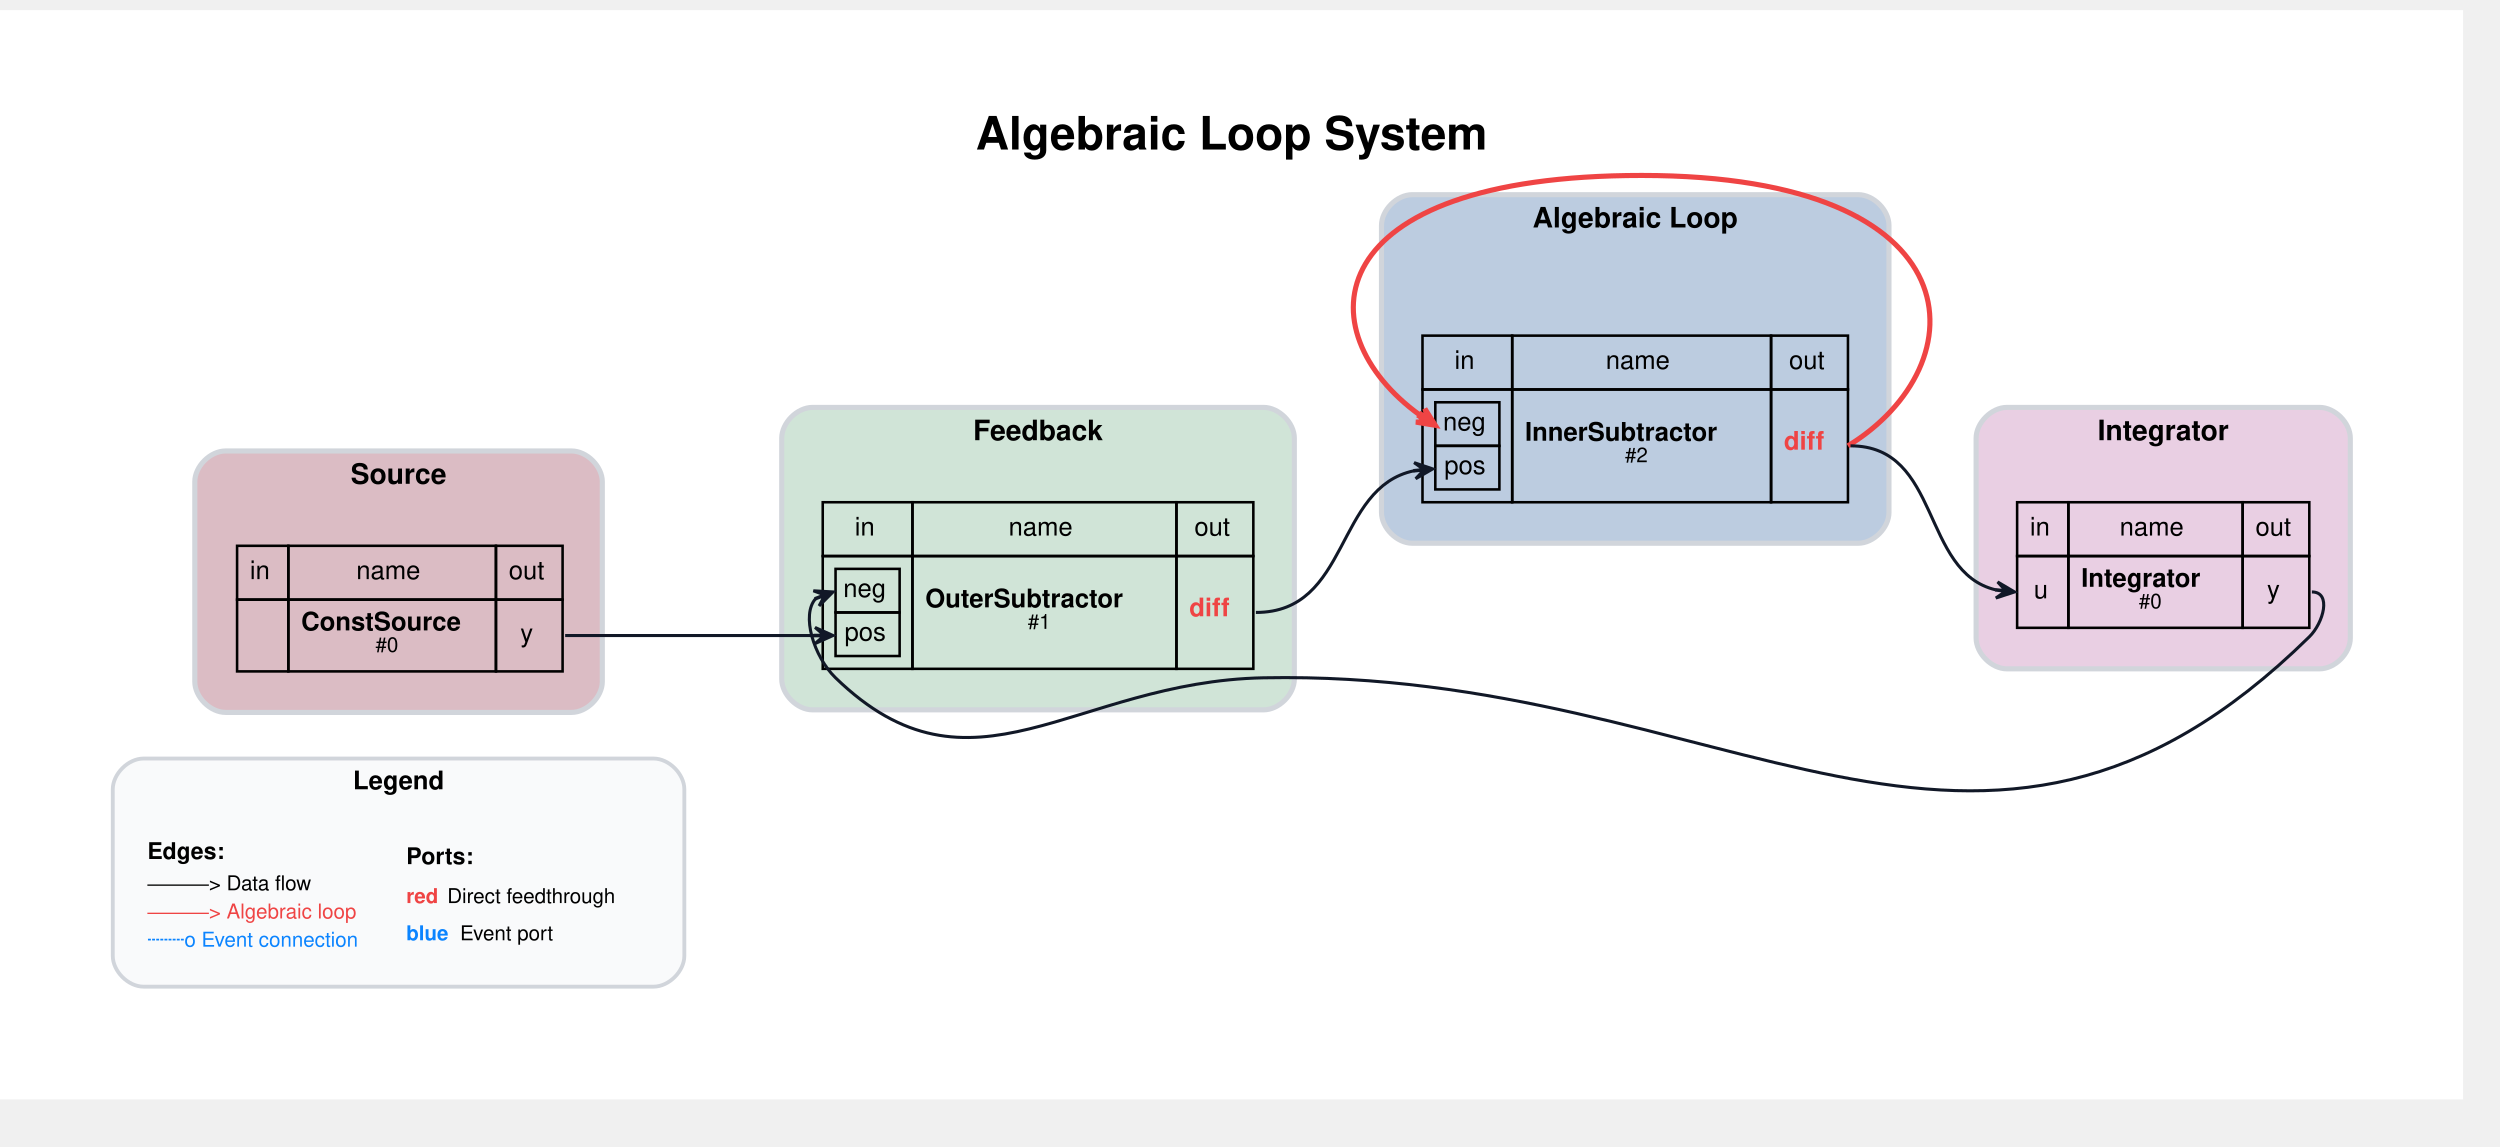
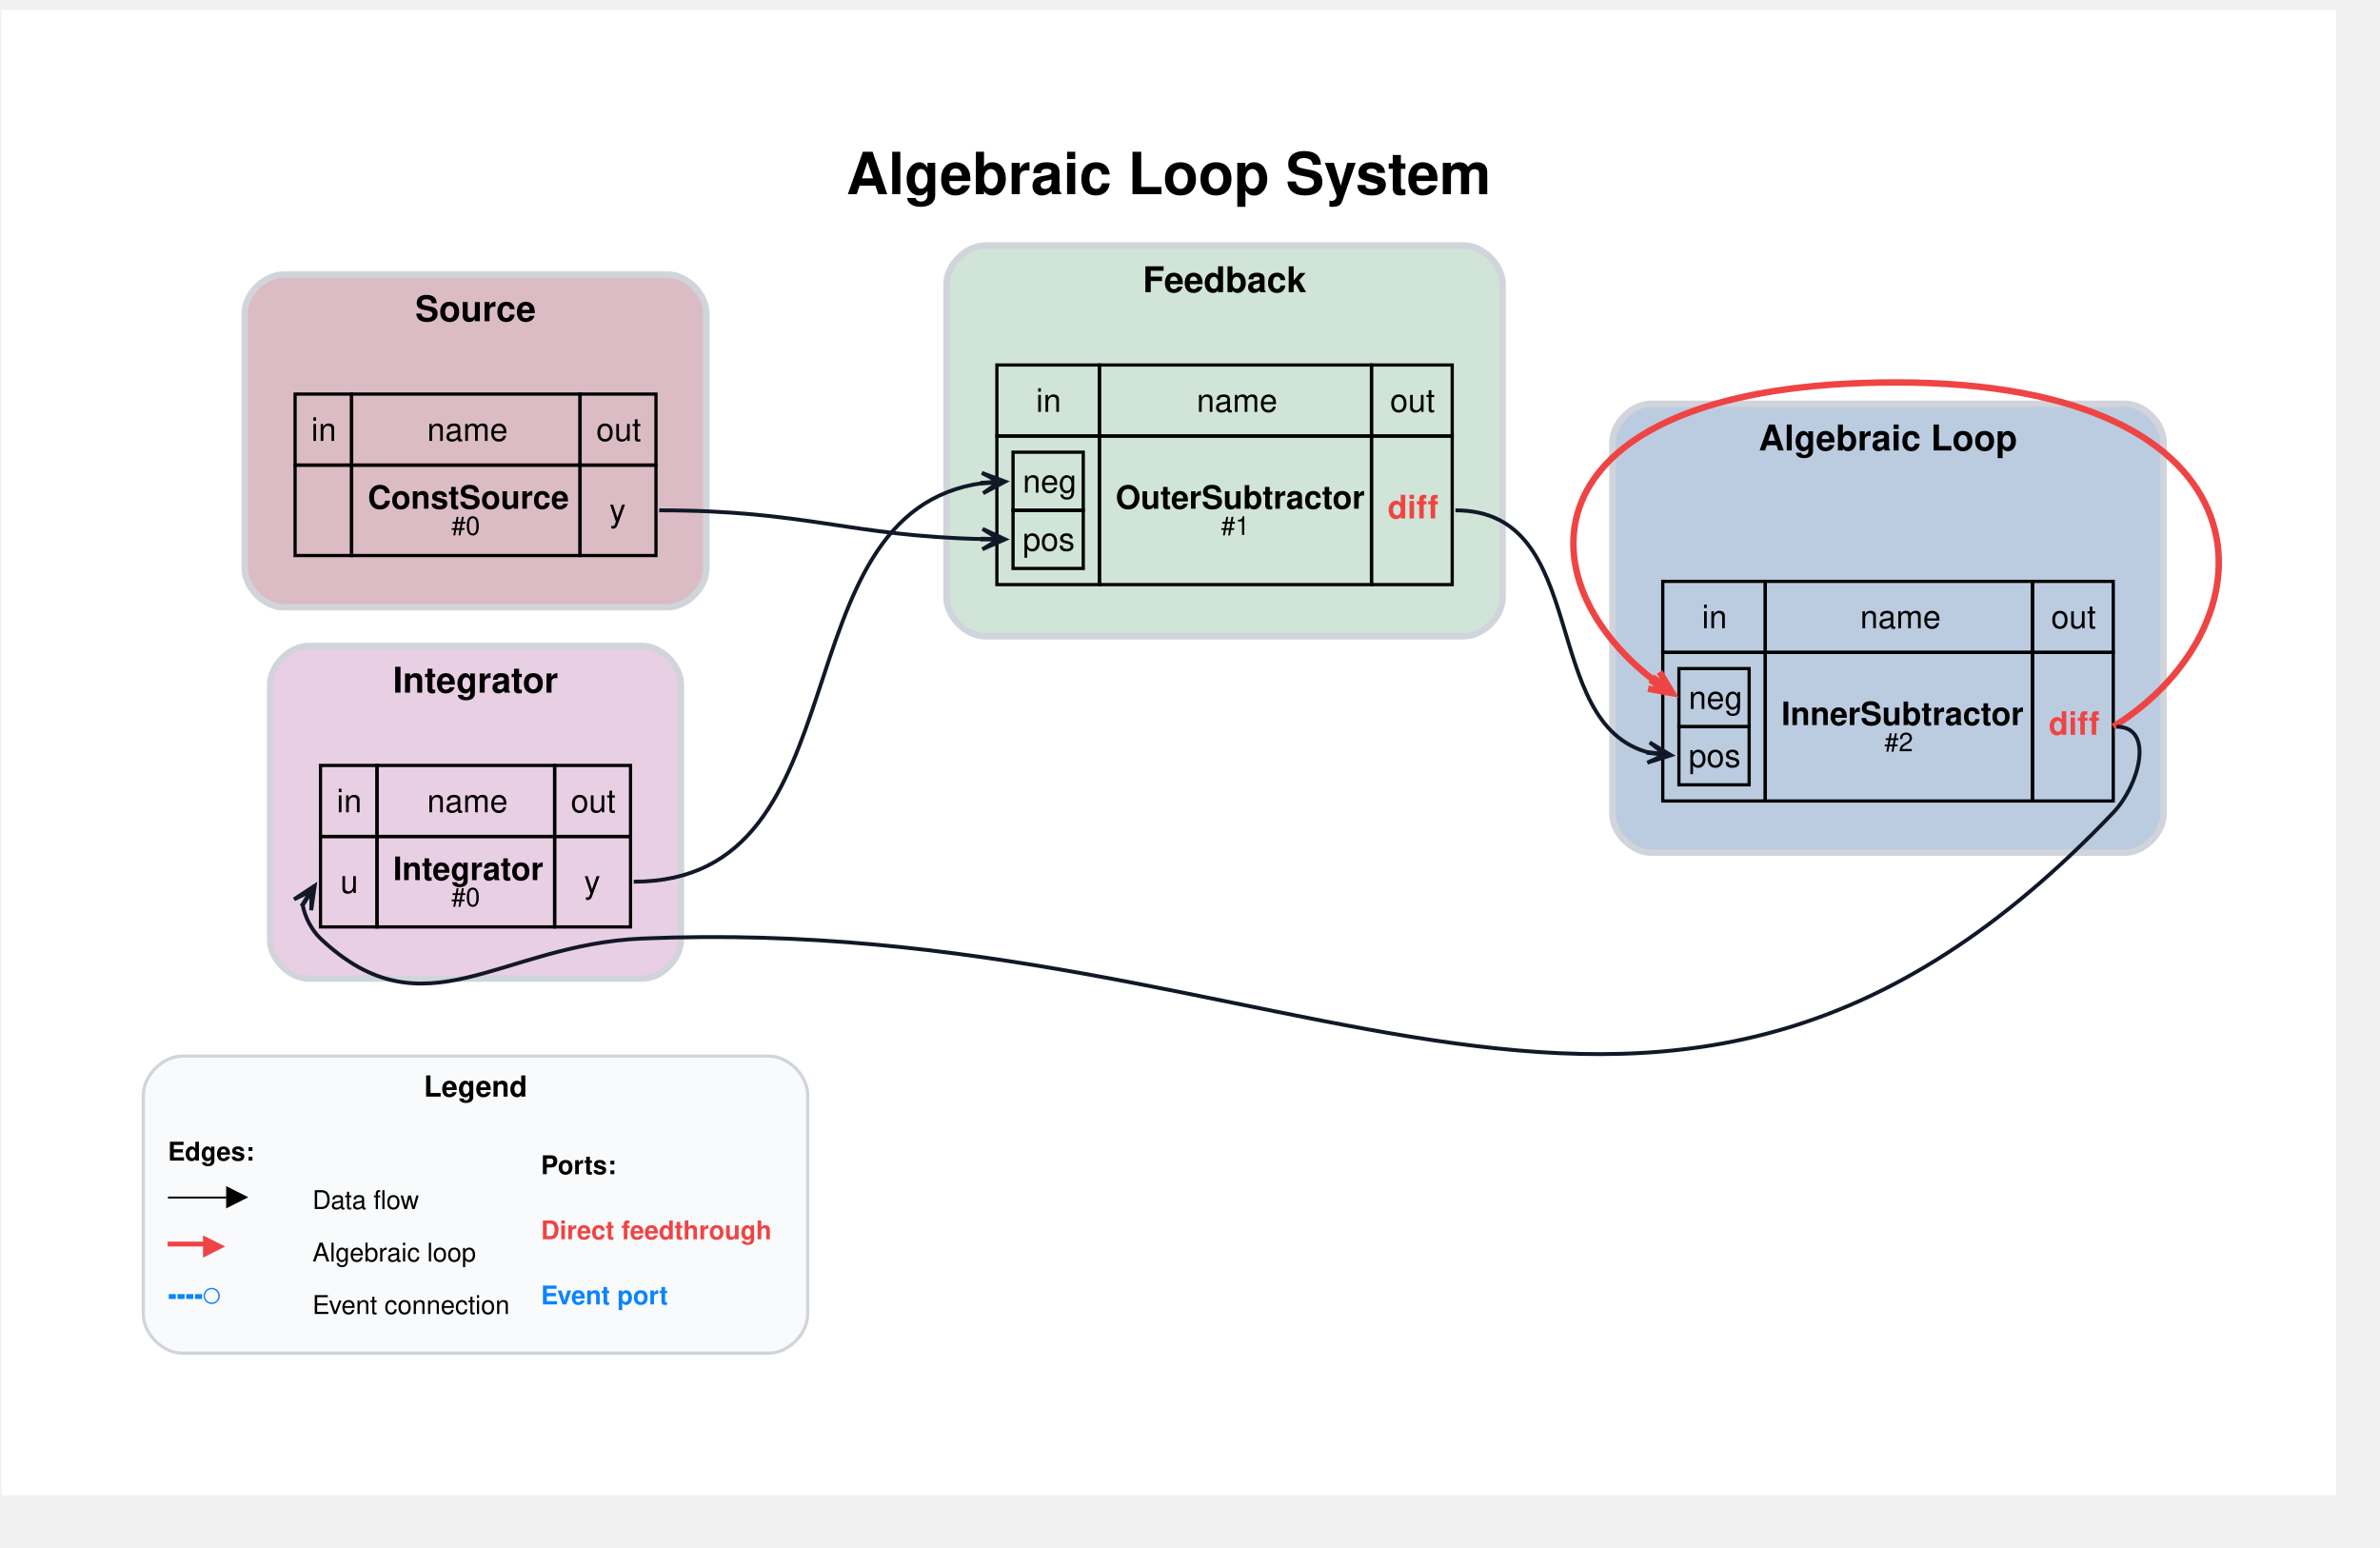
- <svg xmlns="http://www.w3.org/2000/svg" width="990pt" height="454pt" viewBox="14.40 14.40 975.40 439.40">
-   <g id="graph0" class="graph" transform="scale(1 1) rotate(0) translate(50.4 403.4)">
-     <polygon fill="white" stroke="transparent" points="-36,36 -36,-389 925,-389 925,36 -36,36" />
-     <text text-anchor="middle" x="444.5" y="-334.6" font-family="Helvetica,sans-Serif" font-weight="bold" font-size="18.00">Algebraic Loop System</text>
+ <svg xmlns="http://www.w3.org/2000/svg" width="752pt" height="489pt" viewBox="14.00 14.00 737.00 474.00">
+   <g id="graph0" class="graph" transform="scale(1 1) rotate(0) translate(50.4 438.4)">
+     <polygon fill="white" stroke="none" points="-36,36 -36,-424 686.99,-424 686.99,36 -36,36" />
+     <text xml:space="preserve" text-anchor="middle" x="325.5" y="-366.9" font-family="Helvetica,sans-Serif" font-weight="bold" font-size="18.00">Algebraic Loop System</text>
    <g id="clust1" class="cluster">
-       <path fill="#f9fafb" stroke="#d1d5db" stroke-width="1.5" d="M20,-8C20,-8 219,-8 219,-8 225,-8 231,-14 231,-20 231,-20 231,-85 231,-85 231,-91 225,-97 219,-97 219,-97 20,-97 20,-97 14,-97 8,-91 8,-85 8,-85 8,-20 8,-20 8,-14 14,-8 20,-8" />
-       <text text-anchor="middle" x="119.5" y="-85" font-family="Helvetica,sans-Serif" font-weight="bold" font-size="10.00">Legend</text>
+       <path fill="#f9fafb" stroke="#d1d5db" d="M20,-8C20,-8 201.7,-8 201.7,-8 207.7,-8 213.7,-14 213.7,-20 213.7,-20 213.7,-88 213.7,-88 213.7,-94 207.7,-100 201.7,-100 201.7,-100 20,-100 20,-100 14,-100 8,-94 8,-88 8,-88 8,-20 8,-20 8,-14 14,-8 20,-8" />
+       <text xml:space="preserve" text-anchor="middle" x="110.85" y="-87.45" font-family="Helvetica,sans-Serif" font-weight="bold" font-size="9.00">Legend</text>
    </g>
    <g id="clust2" class="cluster">
-       <path fill="#dbbcc4" stroke="#d1d5db" stroke-width="2" d="M52,-115C52,-115 187,-115 187,-115 193,-115 199,-121 199,-127 199,-127 199,-205 199,-205 199,-211 193,-217 187,-217 187,-217 52,-217 52,-217 46,-217 40,-211 40,-205 40,-205 40,-127 40,-127 40,-121 46,-115 52,-115" />
-       <text text-anchor="middle" x="119.5" y="-204.2" font-family="Helvetica,sans-Serif" font-weight="bold" font-size="11.00">Source</text>
+       <path fill="#dbbcc4" stroke="#d1d5db" stroke-width="2" d="M51.38,-239C51.38,-239 170.33,-239 170.33,-239 176.33,-239 182.33,-245 182.33,-251 182.33,-251 182.33,-330 182.33,-330 182.33,-336 176.33,-342 170.33,-342 170.33,-342 51.38,-342 51.38,-342 45.38,-342 39.38,-336 39.38,-330 39.38,-330 39.38,-251 39.38,-251 39.38,-245 45.38,-239 51.38,-239" />
+       <text xml:space="preserve" text-anchor="middle" x="110.85" y="-327.55" font-family="Helvetica,sans-Serif" font-weight="bold" font-size="11.00">Source</text>
    </g>
    <g id="clust3" class="cluster">
-       <path fill="#bccce0" stroke="#d1d5db" stroke-width="2" d="M515,-181C515,-181 689,-181 689,-181 695,-181 701,-187 701,-193 701,-193 701,-305 701,-305 701,-311 695,-317 689,-317 689,-317 515,-317 515,-317 509,-317 503,-311 503,-305 503,-305 503,-193 503,-193 503,-187 509,-181 515,-181" />
-       <text text-anchor="middle" x="602" y="-304.2" font-family="Helvetica,sans-Serif" font-weight="bold" font-size="11.00">Algebraic Loop</text>
+       <path fill="#bccce0" stroke="#d1d5db" stroke-width="2" d="M474.9,-163C474.9,-163 621.6,-163 621.6,-163 627.6,-163 633.6,-169 633.6,-175 633.6,-175 633.6,-290 633.6,-290 633.6,-296 627.6,-302 621.6,-302 621.6,-302 474.9,-302 474.9,-302 468.9,-302 462.9,-296 462.9,-290 462.9,-290 462.9,-175 462.9,-175 462.9,-169 468.9,-163 474.9,-163" />
+       <text xml:space="preserve" text-anchor="middle" x="548.25" y="-287.55" font-family="Helvetica,sans-Serif" font-weight="bold" font-size="11.00">Algebraic Loop</text>
    </g>
    <g id="clust4" class="cluster">
-       <path fill="#d0e4d7" stroke="#d1d5db" stroke-width="2" d="M281,-116C281,-116 457,-116 457,-116 463,-116 469,-122 469,-128 469,-128 469,-222 469,-222 469,-228 463,-234 457,-234 457,-234 281,-234 281,-234 275,-234 269,-228 269,-222 269,-222 269,-128 269,-128 269,-122 275,-116 281,-116" />
-       <text text-anchor="middle" x="369" y="-221.2" font-family="Helvetica,sans-Serif" font-weight="bold" font-size="11.00">Feedback</text>
+       <path fill="#d0e4d7" stroke="#d1d5db" stroke-width="2" d="M268.7,-230C268.7,-230 416.9,-230 416.9,-230 422.9,-230 428.9,-236 428.9,-242 428.9,-242 428.9,-339 428.9,-339 428.9,-345 422.9,-351 416.9,-351 416.9,-351 268.7,-351 268.7,-351 262.7,-351 256.7,-345 256.7,-339 256.7,-339 256.7,-242 256.7,-242 256.7,-236 262.7,-230 268.7,-230" />
+       <text xml:space="preserve" text-anchor="middle" x="342.8" y="-336.55" font-family="Helvetica,sans-Serif" font-weight="bold" font-size="11.00">Feedback</text>
    </g>
    <g id="clust5" class="cluster">
-       <path fill="#e9cfe3" stroke="#d1d5db" stroke-width="2" d="M747,-132C747,-132 869,-132 869,-132 875,-132 881,-138 881,-144 881,-144 881,-222 881,-222 881,-228 875,-234 869,-234 869,-234 747,-234 747,-234 741,-234 735,-228 735,-222 735,-222 735,-144 735,-144 735,-138 741,-132 747,-132" />
-       <text text-anchor="middle" x="808" y="-221.2" font-family="Helvetica,sans-Serif" font-weight="bold" font-size="11.00">Integrator</text>
+       <path fill="#e9cfe3" stroke="#d1d5db" stroke-width="2" d="M59.25,-124C59.25,-124 162.45,-124 162.45,-124 168.45,-124 174.45,-130 174.45,-136 174.45,-136 174.45,-215 174.45,-215 174.45,-221 168.45,-227 162.45,-227 162.45,-227 59.25,-227 59.25,-227 53.25,-227 47.25,-221 47.25,-215 47.25,-215 47.25,-136 47.25,-136 47.25,-130 53.25,-124 59.25,-124" />
+       <text xml:space="preserve" text-anchor="middle" x="110.85" y="-212.55" font-family="Helvetica,sans-Serif" font-weight="bold" font-size="11.00">Integrator</text>
    </g>
    <g id="node1" class="node">
-       <text text-anchor="start" x="21.5" y="-57.8" font-family="Helvetica,sans-Serif" font-weight="bold" font-size="9.00">Edges:</text>
-       <text text-anchor="start" x="21.5" y="-45.6" font-family="Helvetica,sans-Serif" font-size="8.00">───&gt; Data flow</text>
-       <text text-anchor="start" x="21.5" y="-34.6" font-family="Helvetica,sans-Serif" font-size="8.00" fill="#ef4444">───&gt; Algebraic loop</text>
-       <text text-anchor="start" x="21.5" y="-23.6" font-family="Helvetica,sans-Serif" font-size="8.00" fill="#0b84ff">┄┄┄o Event connection</text>
-       <text text-anchor="start" x="122.5" y="-55.8" font-family="Helvetica,sans-Serif" font-weight="bold" font-size="9.00">Ports:</text>
-       <text text-anchor="start" x="122.5" y="-40.6" font-family="Helvetica,sans-Serif" font-weight="bold" font-size="8.00" fill="#ef4444">red</text>
-       <text text-anchor="start" x="138.5" y="-40.6" font-family="Helvetica,sans-Serif" font-size="8.00"> Direct feedthrough</text>
-       <text text-anchor="start" x="122.5" y="-26.1" font-family="Helvetica,sans-Serif" font-weight="bold" font-size="8.00" fill="#0b84ff">blue</text>
-       <text text-anchor="start" x="143.5" y="-26.1" font-family="Helvetica,sans-Serif" font-size="8.00"> Event port</text>
+       <text xml:space="preserve" text-anchor="start" x="15.6" y="-67.65" font-family="Helvetica,sans-Serif" font-weight="bold" font-size="8.00">Edges:</text>
+       <text xml:space="preserve" text-anchor="start" x="15.6" y="-53.95" font-family="Helvetica,sans-Serif" font-size="9.00">──▶</text>
+       <text xml:space="preserve" text-anchor="start" x="60.35" y="-52.65" font-family="Helvetica,sans-Serif" font-size="8.00">Data flow</text>
+       <text xml:space="preserve" text-anchor="start" x="15.6" y="-38.7" font-family="Helvetica,sans-Serif" font-weight="bold" font-size="9.00" fill="#ef4444">━━▶</text>
+       <text xml:space="preserve" text-anchor="start" x="60.35" y="-36.4" font-family="Helvetica,sans-Serif" font-size="8.00">Algebraic loop</text>
+       <text xml:space="preserve" text-anchor="start" x="15.6" y="-22.45" font-family="Helvetica,sans-Serif" font-weight="bold" font-size="9.00" fill="#0b84ff">╍╍○</text>
+       <text xml:space="preserve" text-anchor="start" x="60.35" y="-20.15" font-family="Helvetica,sans-Serif" font-size="8.00">Event connection</text>
+       <text xml:space="preserve" text-anchor="start" x="131.1" y="-63.44" font-family="Helvetica,sans-Serif" font-weight="bold" font-size="8.00">Ports:</text>
+       <text xml:space="preserve" text-anchor="start" x="131.1" y="-43.27" font-family="Helvetica,sans-Serif" font-weight="bold" font-size="8.00" fill="#ef4444">Direct feedthrough</text>
+       <text xml:space="preserve" text-anchor="start" x="131.1" y="-23.11" font-family="Helvetica,sans-Serif" font-weight="bold" font-size="8.00" fill="#0b84ff">Event port</text>
    </g>
    <g id="node2" class="node">
-       <polygon fill="none" stroke="black" points="56.5,-159 56.5,-180 76.5,-180 76.5,-159 56.5,-159" />
-       <text text-anchor="start" x="61.5" y="-167" font-family="Helvetica,sans-Serif" font-size="10.00">in</text>
-       <polygon fill="none" stroke="black" points="76.5,-159 76.5,-180 157.5,-180 157.5,-159 76.5,-159" />
-       <text text-anchor="start" x="103" y="-167" font-family="Helvetica,sans-Serif" font-size="10.00">name</text>
-       <polygon fill="none" stroke="black" points="157.5,-159 157.5,-180 183.5,-180 183.5,-159 157.5,-159" />
-       <text text-anchor="start" x="162.5" y="-167" font-family="Helvetica,sans-Serif" font-size="10.00">out</text>
-       <polygon fill="none" stroke="black" points="56.5,-131 56.5,-159 76.5,-159 76.5,-131 56.5,-131" />
-       <polygon fill="none" stroke="black" points="76.5,-131 76.5,-159 157.5,-159 157.5,-131 76.5,-131" />
-       <text text-anchor="start" x="81.5" y="-147" font-family="Helvetica,sans-Serif" font-weight="bold" font-size="10.00">ConstSource</text>
-       <text text-anchor="start" x="110.5" y="-138.6" font-family="Helvetica,sans-Serif" font-size="8.00">#0</text>
-       <polygon fill="none" stroke="black" points="157.5,-131 157.5,-159 183.5,-159 183.5,-131 157.5,-131" />
-       <text text-anchor="start" x="167" y="-142.5" font-family="Helvetica,sans-Serif" font-size="10.00">y</text>
+       <polygon fill="none" stroke="black" points="54.98,-283 54.98,-305 72.48,-305 72.48,-283 54.98,-283" />
+       <text xml:space="preserve" text-anchor="start" x="59.98" y="-290.5" font-family="Helvetica,sans-Serif" font-size="10.00">in</text>
+       <polygon fill="none" stroke="black" points="72.48,-283 72.48,-305 143.23,-305 143.23,-283 72.48,-283" />
+       <text xml:space="preserve" text-anchor="start" x="95.85" y="-290.5" font-family="Helvetica,sans-Serif" font-size="10.00">name</text>
+       <polygon fill="none" stroke="black" points="143.23,-283 143.23,-305 166.73,-305 166.73,-283 143.23,-283" />
+       <text xml:space="preserve" text-anchor="start" x="148.23" y="-290.5" font-family="Helvetica,sans-Serif" font-size="10.00">out</text>
+       <polygon fill="none" stroke="black" points="54.98,-255 54.98,-283 72.48,-283 72.48,-255 54.98,-255" />
+       <polygon fill="none" stroke="black" points="72.48,-255 72.48,-283 143.23,-283 143.23,-255 72.48,-255" />
+       <text xml:space="preserve" text-anchor="start" x="77.48" y="-269.5" font-family="Helvetica,sans-Serif" font-weight="bold" font-size="10.00">ConstSource</text>
+       <text xml:space="preserve" text-anchor="start" x="103.35" y="-261.4" font-family="Helvetica,sans-Serif" font-size="8.00">#0</text>
+       <polygon fill="none" stroke="black" points="143.23,-255 143.23,-283 166.73,-283 166.73,-255 143.23,-255" />
+       <text xml:space="preserve" text-anchor="start" x="152.35" y="-265.5" font-family="Helvetica,sans-Serif" font-size="10.00">y</text>
    </g>
    <g id="node4" class="node">
-       <polygon fill="none" stroke="black" points="285,-176 285,-197 320,-197 320,-176 285,-176" />
-       <text text-anchor="start" x="297.5" y="-184" font-family="Helvetica,sans-Serif" font-size="10.00">in</text>
-       <polygon fill="none" stroke="black" points="320,-176 320,-197 423,-197 423,-176 320,-176" />
-       <text text-anchor="start" x="357.5" y="-184" font-family="Helvetica,sans-Serif" font-size="10.00">name</text>
-       <polygon fill="none" stroke="black" points="423,-176 423,-197 453,-197 453,-176 423,-176" />
-       <text text-anchor="start" x="430" y="-184" font-family="Helvetica,sans-Serif" font-size="10.00">out</text>
-       <polygon fill="none" stroke="black" points="285,-132 285,-176 320,-176 320,-132 285,-132" />
-       <polygon fill="none" stroke="black" points="290,-154 290,-171 315,-171 315,-154 290,-154" />
-       <text text-anchor="start" x="293" y="-160" font-family="Helvetica,sans-Serif" font-size="10.00">neg</text>
-       <polygon fill="none" stroke="black" points="290,-137 290,-154 315,-154 315,-137 290,-137" />
-       <text text-anchor="start" x="293.5" y="-143" font-family="Helvetica,sans-Serif" font-size="10.00">pos</text>
-       <polygon fill="none" stroke="black" points="320,-132 320,-176 423,-176 423,-132 320,-132" />
-       <text text-anchor="start" x="325" y="-156" font-family="Helvetica,sans-Serif" font-weight="bold" font-size="10.00">OuterSubtractor</text>
-       <text text-anchor="start" x="365" y="-147.6" font-family="Helvetica,sans-Serif" font-size="8.00">#1</text>
-       <polygon fill="none" stroke="black" points="423,-132 423,-176 453,-176 453,-132 423,-132" />
-       <text text-anchor="start" x="428" y="-152.5" font-family="Helvetica,sans-Serif" font-weight="bold" font-size="10.00" fill="#ef4444">diff</text>
+       <polygon fill="none" stroke="black" points="272.3,-292 272.3,-314 304.05,-314 304.05,-292 272.3,-292" />
+       <text xml:space="preserve" text-anchor="start" x="284.43" y="-299.5" font-family="Helvetica,sans-Serif" font-size="10.00">in</text>
+       <polygon fill="none" stroke="black" points="304.05,-292 304.05,-314 388.3,-314 388.3,-292 304.05,-292" />
+       <text xml:space="preserve" text-anchor="start" x="334.18" y="-299.5" font-family="Helvetica,sans-Serif" font-size="10.00">name</text>
+       <polygon fill="none" stroke="black" points="388.3,-292 388.3,-314 413.3,-314 413.3,-292 388.3,-292" />
+       <text xml:space="preserve" text-anchor="start" x="394.05" y="-299.5" font-family="Helvetica,sans-Serif" font-size="10.00">out</text>
+       <polygon fill="none" stroke="black" points="272.3,-246 272.3,-292 304.05,-292 304.05,-246 272.3,-246" />
+       <polygon fill="none" stroke="black" points="277.3,-269 277.3,-287 299.05,-287 299.05,-269 277.3,-269" />
+       <text xml:space="preserve" text-anchor="start" x="280.3" y="-274.5" font-family="Helvetica,sans-Serif" font-size="10.00">neg</text>
+       <polygon fill="none" stroke="black" points="277.3,-251 277.3,-269 299.05,-269 299.05,-251 277.3,-251" />
+       <text xml:space="preserve" text-anchor="start" x="280.3" y="-256.5" font-family="Helvetica,sans-Serif" font-size="10.00">pos</text>
+       <polygon fill="none" stroke="black" points="304.05,-246 304.05,-292 388.3,-292 388.3,-246 304.05,-246" />
+       <text xml:space="preserve" text-anchor="start" x="309.05" y="-269.5" font-family="Helvetica,sans-Serif" font-weight="bold" font-size="10.00">OuterSubtractor</text>
+       <text xml:space="preserve" text-anchor="start" x="341.68" y="-261.4" font-family="Helvetica,sans-Serif" font-size="8.00">#1</text>
+       <polygon fill="none" stroke="black" points="388.3,-246 388.3,-292 413.3,-292 413.3,-246 388.3,-246" />
+       <text xml:space="preserve" text-anchor="start" x="393.3" y="-266.5" font-family="Helvetica,sans-Serif" font-weight="bold" font-size="10.00" fill="#ef4444">diff</text>
    </g>
    <g id="edge1" class="edge">
-       <path fill="none" stroke="#111827" stroke-width="1.2" d="M184.5,-145C228.5,-145 241.23,-145 281.93,-145" />
-       <polygon fill="#111827" stroke="#111827" stroke-width="1.2" points="289,-145 282,-148.15 285.5,-145.1 282,-145.1 282,-145 282,-144.9 285.5,-144.9 282,-141.85 289,-145 289,-145" />
+       <path fill="none" stroke="#111827" stroke-width="1.2" d="M167.73,-269C213.21,-269 226.32,-261.06 267.89,-260.09" />
+       <polygon fill="#111827" stroke="#111827" stroke-width="1.2" points="274.84,-260.02 267.87,-263.25 272.8,-260.14 267.84,-260.2 267.84,-260.1 267.84,-260 272.8,-259.94 267.8,-256.95 274.84,-260.02" />
    </g>
    <g id="node3" class="node">
-       <polygon fill="none" stroke="black" points="519,-241 519,-262 554,-262 554,-241 519,-241" />
-       <text text-anchor="start" x="531.5" y="-249" font-family="Helvetica,sans-Serif" font-size="10.00">in</text>
-       <polygon fill="none" stroke="black" points="554,-241 554,-262 655,-262 655,-241 554,-241" />
-       <text text-anchor="start" x="590.5" y="-249" font-family="Helvetica,sans-Serif" font-size="10.00">name</text>
-       <polygon fill="none" stroke="black" points="655,-241 655,-262 685,-262 685,-241 655,-241" />
-       <text text-anchor="start" x="662" y="-249" font-family="Helvetica,sans-Serif" font-size="10.00">out</text>
-       <polygon fill="none" stroke="black" points="519,-197 519,-241 554,-241 554,-197 519,-197" />
-       <polygon fill="none" stroke="black" points="524,-219 524,-236 549,-236 549,-219 524,-219" />
-       <text text-anchor="start" x="527" y="-225" font-family="Helvetica,sans-Serif" font-size="10.00">neg</text>
-       <polygon fill="none" stroke="black" points="524,-202 524,-219 549,-219 549,-202 524,-202" />
-       <text text-anchor="start" x="527.5" y="-208" font-family="Helvetica,sans-Serif" font-size="10.00">pos</text>
-       <polygon fill="none" stroke="black" points="554,-197 554,-241 655,-241 655,-197 554,-197" />
-       <text text-anchor="start" x="559" y="-221" font-family="Helvetica,sans-Serif" font-weight="bold" font-size="10.00">InnerSubtractor</text>
-       <text text-anchor="start" x="598" y="-212.6" font-family="Helvetica,sans-Serif" font-size="8.00">#2</text>
-       <polygon fill="none" stroke="black" points="655,-197 655,-241 685,-241 685,-197 655,-197" />
-       <text text-anchor="start" x="660" y="-217.5" font-family="Helvetica,sans-Serif" font-weight="bold" font-size="10.00" fill="#ef4444">diff</text>
+       <polygon fill="none" stroke="black" points="478.5,-225 478.5,-247 510.25,-247 510.25,-225 478.5,-225" />
+       <text xml:space="preserve" text-anchor="start" x="490.62" y="-232.5" font-family="Helvetica,sans-Serif" font-size="10.00">in</text>
+       <polygon fill="none" stroke="black" points="510.25,-225 510.25,-247 593,-247 593,-225 510.25,-225" />
+       <text xml:space="preserve" text-anchor="start" x="539.62" y="-232.5" font-family="Helvetica,sans-Serif" font-size="10.00">name</text>
+       <polygon fill="none" stroke="black" points="593,-225 593,-247 618,-247 618,-225 593,-225" />
+       <text xml:space="preserve" text-anchor="start" x="598.75" y="-232.5" font-family="Helvetica,sans-Serif" font-size="10.00">out</text>
+       <polygon fill="none" stroke="black" points="478.5,-179 478.5,-225 510.25,-225 510.25,-179 478.5,-179" />
+       <polygon fill="none" stroke="black" points="483.5,-202 483.5,-220 505.25,-220 505.25,-202 483.5,-202" />
+       <text xml:space="preserve" text-anchor="start" x="486.5" y="-207.5" font-family="Helvetica,sans-Serif" font-size="10.00">neg</text>
+       <polygon fill="none" stroke="black" points="483.5,-184 483.5,-202 505.25,-202 505.25,-184 483.5,-184" />
+       <text xml:space="preserve" text-anchor="start" x="486.5" y="-189.5" font-family="Helvetica,sans-Serif" font-size="10.00">pos</text>
+       <polygon fill="none" stroke="black" points="510.25,-179 510.25,-225 593,-225 593,-179 510.25,-179" />
+       <text xml:space="preserve" text-anchor="start" x="515.25" y="-202.5" font-family="Helvetica,sans-Serif" font-weight="bold" font-size="10.00">InnerSubtractor</text>
+       <text xml:space="preserve" text-anchor="start" x="547.12" y="-194.4" font-family="Helvetica,sans-Serif" font-size="8.00">#2</text>
+       <polygon fill="none" stroke="black" points="593,-179 593,-225 618,-225 618,-179 593,-179" />
+       <text xml:space="preserve" text-anchor="start" x="598" y="-199.5" font-family="Helvetica,sans-Serif" font-weight="bold" font-size="10.00" fill="#ef4444">diff</text>
    </g>
    <g id="edge4" class="edge">
-       <path fill="none" stroke="#ef4444" stroke-width="2" d="M685,-219C736.5,-250.5 736.5,-324.5 604.5,-324.5 477.91,-324.5 472.72,-263.8 517.93,-231.04" />
-       <polygon fill="#ef4444" stroke="#ef4444" stroke-width="2" points="524,-227 519.92,-233.5 521.36,-229.36 518.45,-231.3 518.17,-230.88 517.9,-230.46 520.81,-228.52 516.43,-228.26 524,-227 524,-227" />
+       <path fill="none" stroke="#ef4444" stroke-width="2" d="M618,-202C669.36,-233.87 669.36,-308.6 550.75,-308.6 438.39,-308.6 432.47,-249.62 475.81,-216.31" />
+       <polygon fill="#ef4444" stroke="#ef4444" stroke-width="2" points="481.49,-212.38 477.53,-218.95 480.9,-213.4 476.02,-216.77 475.74,-216.36 475.45,-215.95 480.34,-212.58 473.94,-213.77 481.49,-212.38" />
    </g>
    <g id="node5" class="node">
-       <polygon fill="none" stroke="black" points="751,-176 751,-197 771,-197 771,-176 751,-176" />
-       <text text-anchor="start" x="756" y="-184" font-family="Helvetica,sans-Serif" font-size="10.00">in</text>
-       <polygon fill="none" stroke="black" points="771,-176 771,-197 839,-197 839,-176 771,-176" />
-       <text text-anchor="start" x="791" y="-184" font-family="Helvetica,sans-Serif" font-size="10.00">name</text>
-       <polygon fill="none" stroke="black" points="839,-176 839,-197 865,-197 865,-176 839,-176" />
-       <text text-anchor="start" x="844" y="-184" font-family="Helvetica,sans-Serif" font-size="10.00">out</text>
-       <polygon fill="none" stroke="black" points="751,-148 751,-176 771,-176 771,-148 751,-148" />
-       <text text-anchor="start" x="757.5" y="-159.5" font-family="Helvetica,sans-Serif" font-size="10.00">u</text>
-       <polygon fill="none" stroke="black" points="771,-148 771,-176 839,-176 839,-148 771,-148" />
-       <text text-anchor="start" x="776" y="-164" font-family="Helvetica,sans-Serif" font-weight="bold" font-size="10.00">Integrator</text>
-       <text text-anchor="start" x="798.5" y="-155.6" font-family="Helvetica,sans-Serif" font-size="8.00">#0</text>
-       <polygon fill="none" stroke="black" points="839,-148 839,-176 865,-176 865,-148 839,-148" />
-       <text text-anchor="start" x="848.5" y="-159.5" font-family="Helvetica,sans-Serif" font-size="10.00">y</text>
+       <polygon fill="none" stroke="black" points="62.85,-168 62.85,-190 80.35,-190 80.35,-168 62.85,-168" />
+       <text xml:space="preserve" text-anchor="start" x="67.85" y="-175.5" font-family="Helvetica,sans-Serif" font-size="10.00">in</text>
+       <polygon fill="none" stroke="black" points="80.35,-168 80.35,-190 135.35,-190 135.35,-168 80.35,-168" />
+       <text xml:space="preserve" text-anchor="start" x="95.85" y="-175.5" font-family="Helvetica,sans-Serif" font-size="10.00">name</text>
+       <polygon fill="none" stroke="black" points="135.35,-168 135.35,-190 158.85,-190 158.85,-168 135.35,-168" />
+       <text xml:space="preserve" text-anchor="start" x="140.35" y="-175.5" font-family="Helvetica,sans-Serif" font-size="10.00">out</text>
+       <polygon fill="none" stroke="black" points="62.85,-140 62.85,-168 80.35,-168 80.35,-140 62.85,-140" />
+       <text xml:space="preserve" text-anchor="start" x="68.98" y="-150.5" font-family="Helvetica,sans-Serif" font-size="10.00">u</text>
+       <polygon fill="none" stroke="black" points="80.35,-140 80.35,-168 135.35,-168 135.35,-140 80.35,-140" />
+       <text xml:space="preserve" text-anchor="start" x="85.35" y="-154.5" font-family="Helvetica,sans-Serif" font-weight="bold" font-size="10.00">Integrator</text>
+       <text xml:space="preserve" text-anchor="start" x="103.35" y="-146.4" font-family="Helvetica,sans-Serif" font-size="8.00">#0</text>
+       <polygon fill="none" stroke="black" points="135.35,-140 135.35,-168 158.85,-168 158.85,-140 135.35,-140" />
+       <text xml:space="preserve" text-anchor="start" x="144.48" y="-150.5" font-family="Helvetica,sans-Serif" font-size="10.00">y</text>
    </g>
    <g id="edge3" class="edge">
-       <path fill="none" stroke="#111827" stroke-width="1.2" d="M686,-219C721.41,-219 713.37,-169.73 742.68,-162.81" />
-       <polygon fill="#111827" stroke="#111827" stroke-width="1.2" points="750,-162 743.39,-165.9 746.53,-162.48 743.05,-162.86 743.04,-162.77 743.03,-162.67 746.51,-162.28 742.7,-159.63 750,-162 750,-162" />
+       <path fill="none" stroke="#111827" stroke-width="1.2" d="M619,-202C630.83,-202 626.16,-183.96 618,-175.4 477.79,-28.32 365.47,-145.07 162.45,-136.4 118.22,-134.51 95.03,-106 62.85,-136.4 60.09,-139.01 57.93,-143.22 57.33,-146.87" />
+       <polygon fill="#111827" stroke="#111827" stroke-width="1.2" points="61.07,-152.76 54.66,-148.54 59.89,-151.1 57.24,-146.91 57.32,-146.85 57.41,-146.8 60.06,-150.99 59.98,-145.17 61.07,-152.76" />
    </g>
    <g id="edge2" class="edge">
-       <path fill="none" stroke="#111827" stroke-width="1.2" d="M454,-154C490.87,-154 484.61,-202.81 515.76,-209.29" />
-       <polygon fill="#111827" stroke="#111827" stroke-width="1.2" points="523,-210 515.73,-212.45 519.51,-209.76 516.02,-209.42 516.03,-209.32 516.04,-209.22 519.53,-209.56 516.34,-206.18 523,-210 523,-210" />
+       <path fill="none" stroke="#111827" stroke-width="1.2" d="M414.3,-269C456.67,-269 439.81,-202.76 474.32,-193.96" />
+       <polygon fill="#111827" stroke="#111827" stroke-width="1.2" points="481.05,-193.17 474.46,-197.12 479.04,-193.51 474.11,-194.09 474.1,-193.99 474.08,-193.89 479.01,-193.31 473.73,-190.86 481.05,-193.17" />
    </g>
    <g id="edge5" class="edge">
-       <path fill="none" stroke="#111827" stroke-width="1.2" d="M866,-162C873.79,-162 870.56,-149.96 865,-144.5 735.54,-17.33 638.44,-132.06 457,-128.5 382.79,-127.05 343.26,-76.81 290,-128.5 281.48,-136.77 276.45,-153.13 282.29,-159.44" />
-       <polygon fill="#111827" stroke="#111827" stroke-width="1.2" points="289,-162 281.34,-162.45 285.69,-160.85 282.42,-159.6 282.46,-159.5 282.5,-159.41 285.77,-160.66 283.58,-156.56 289,-162 289,-162" />
+       <path fill="none" stroke="#111827" stroke-width="1.2" d="M159.85,-154C232.5,-154 203.24,-268.5 267.93,-277.45" />
+       <polygon fill="#111827" stroke="#111827" stroke-width="1.2" points="274.84,-277.9 267.65,-280.59 272.8,-277.87 267.85,-277.54 267.86,-277.44 267.86,-277.34 272.81,-277.67 268.06,-274.3 274.84,-277.9" />
    </g>
  </g>
</svg>
